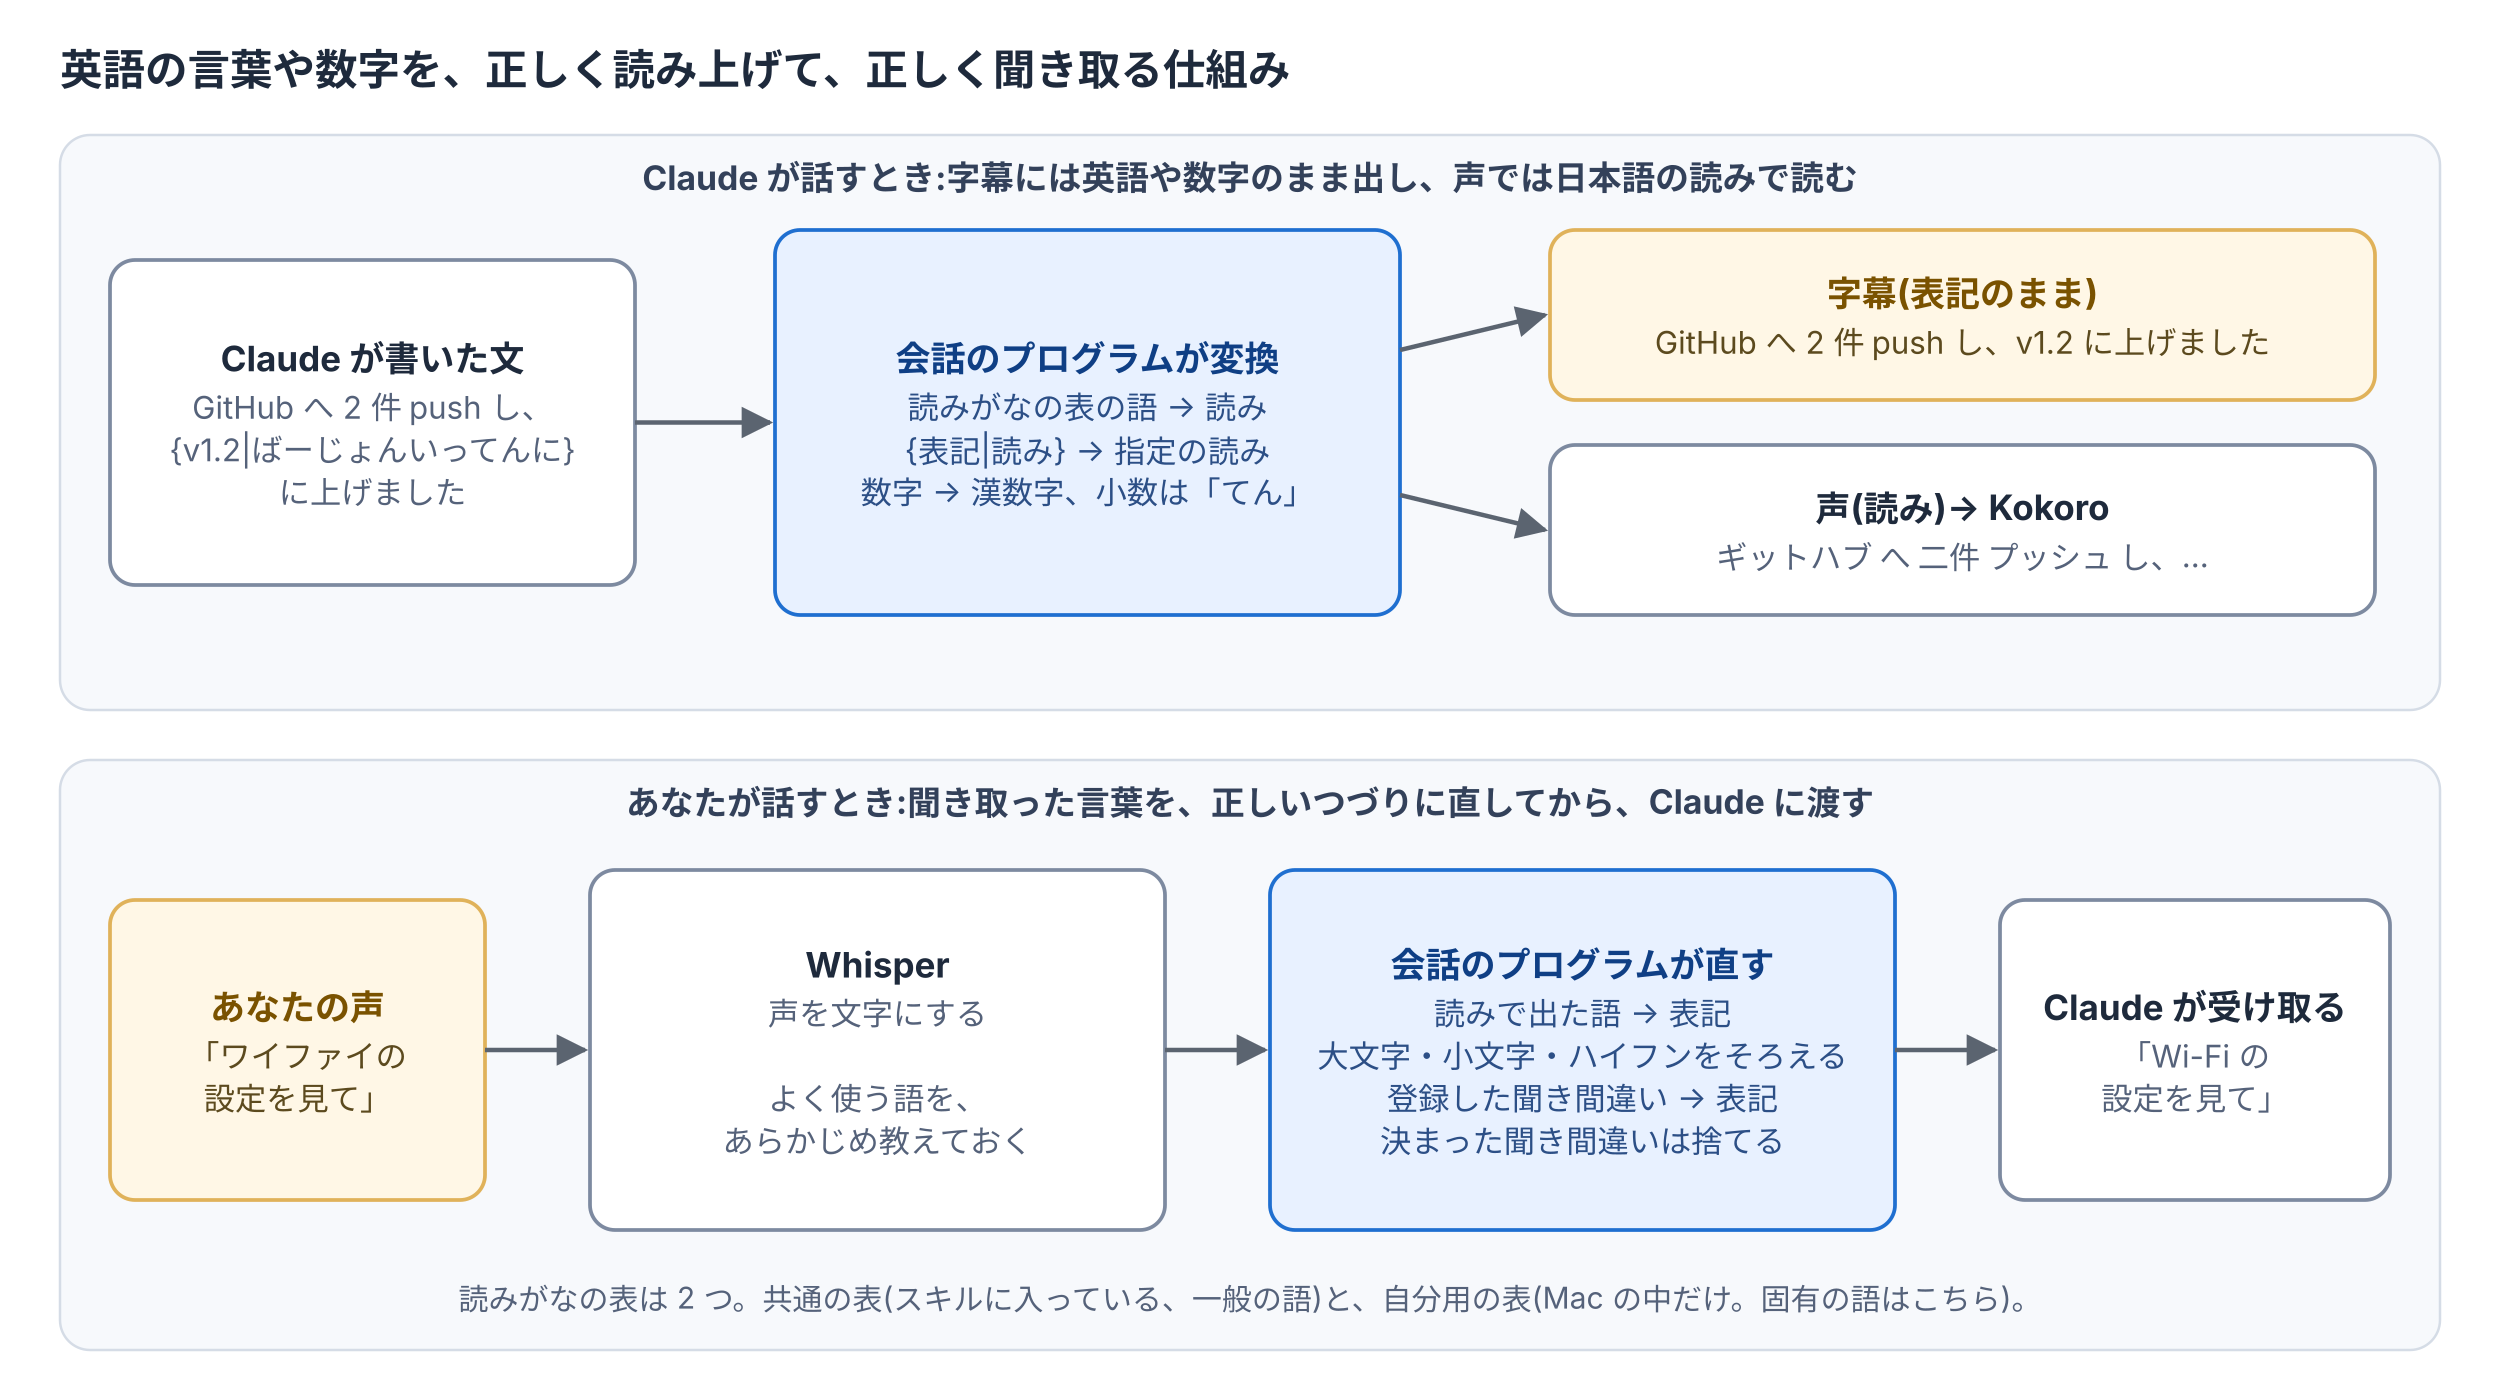
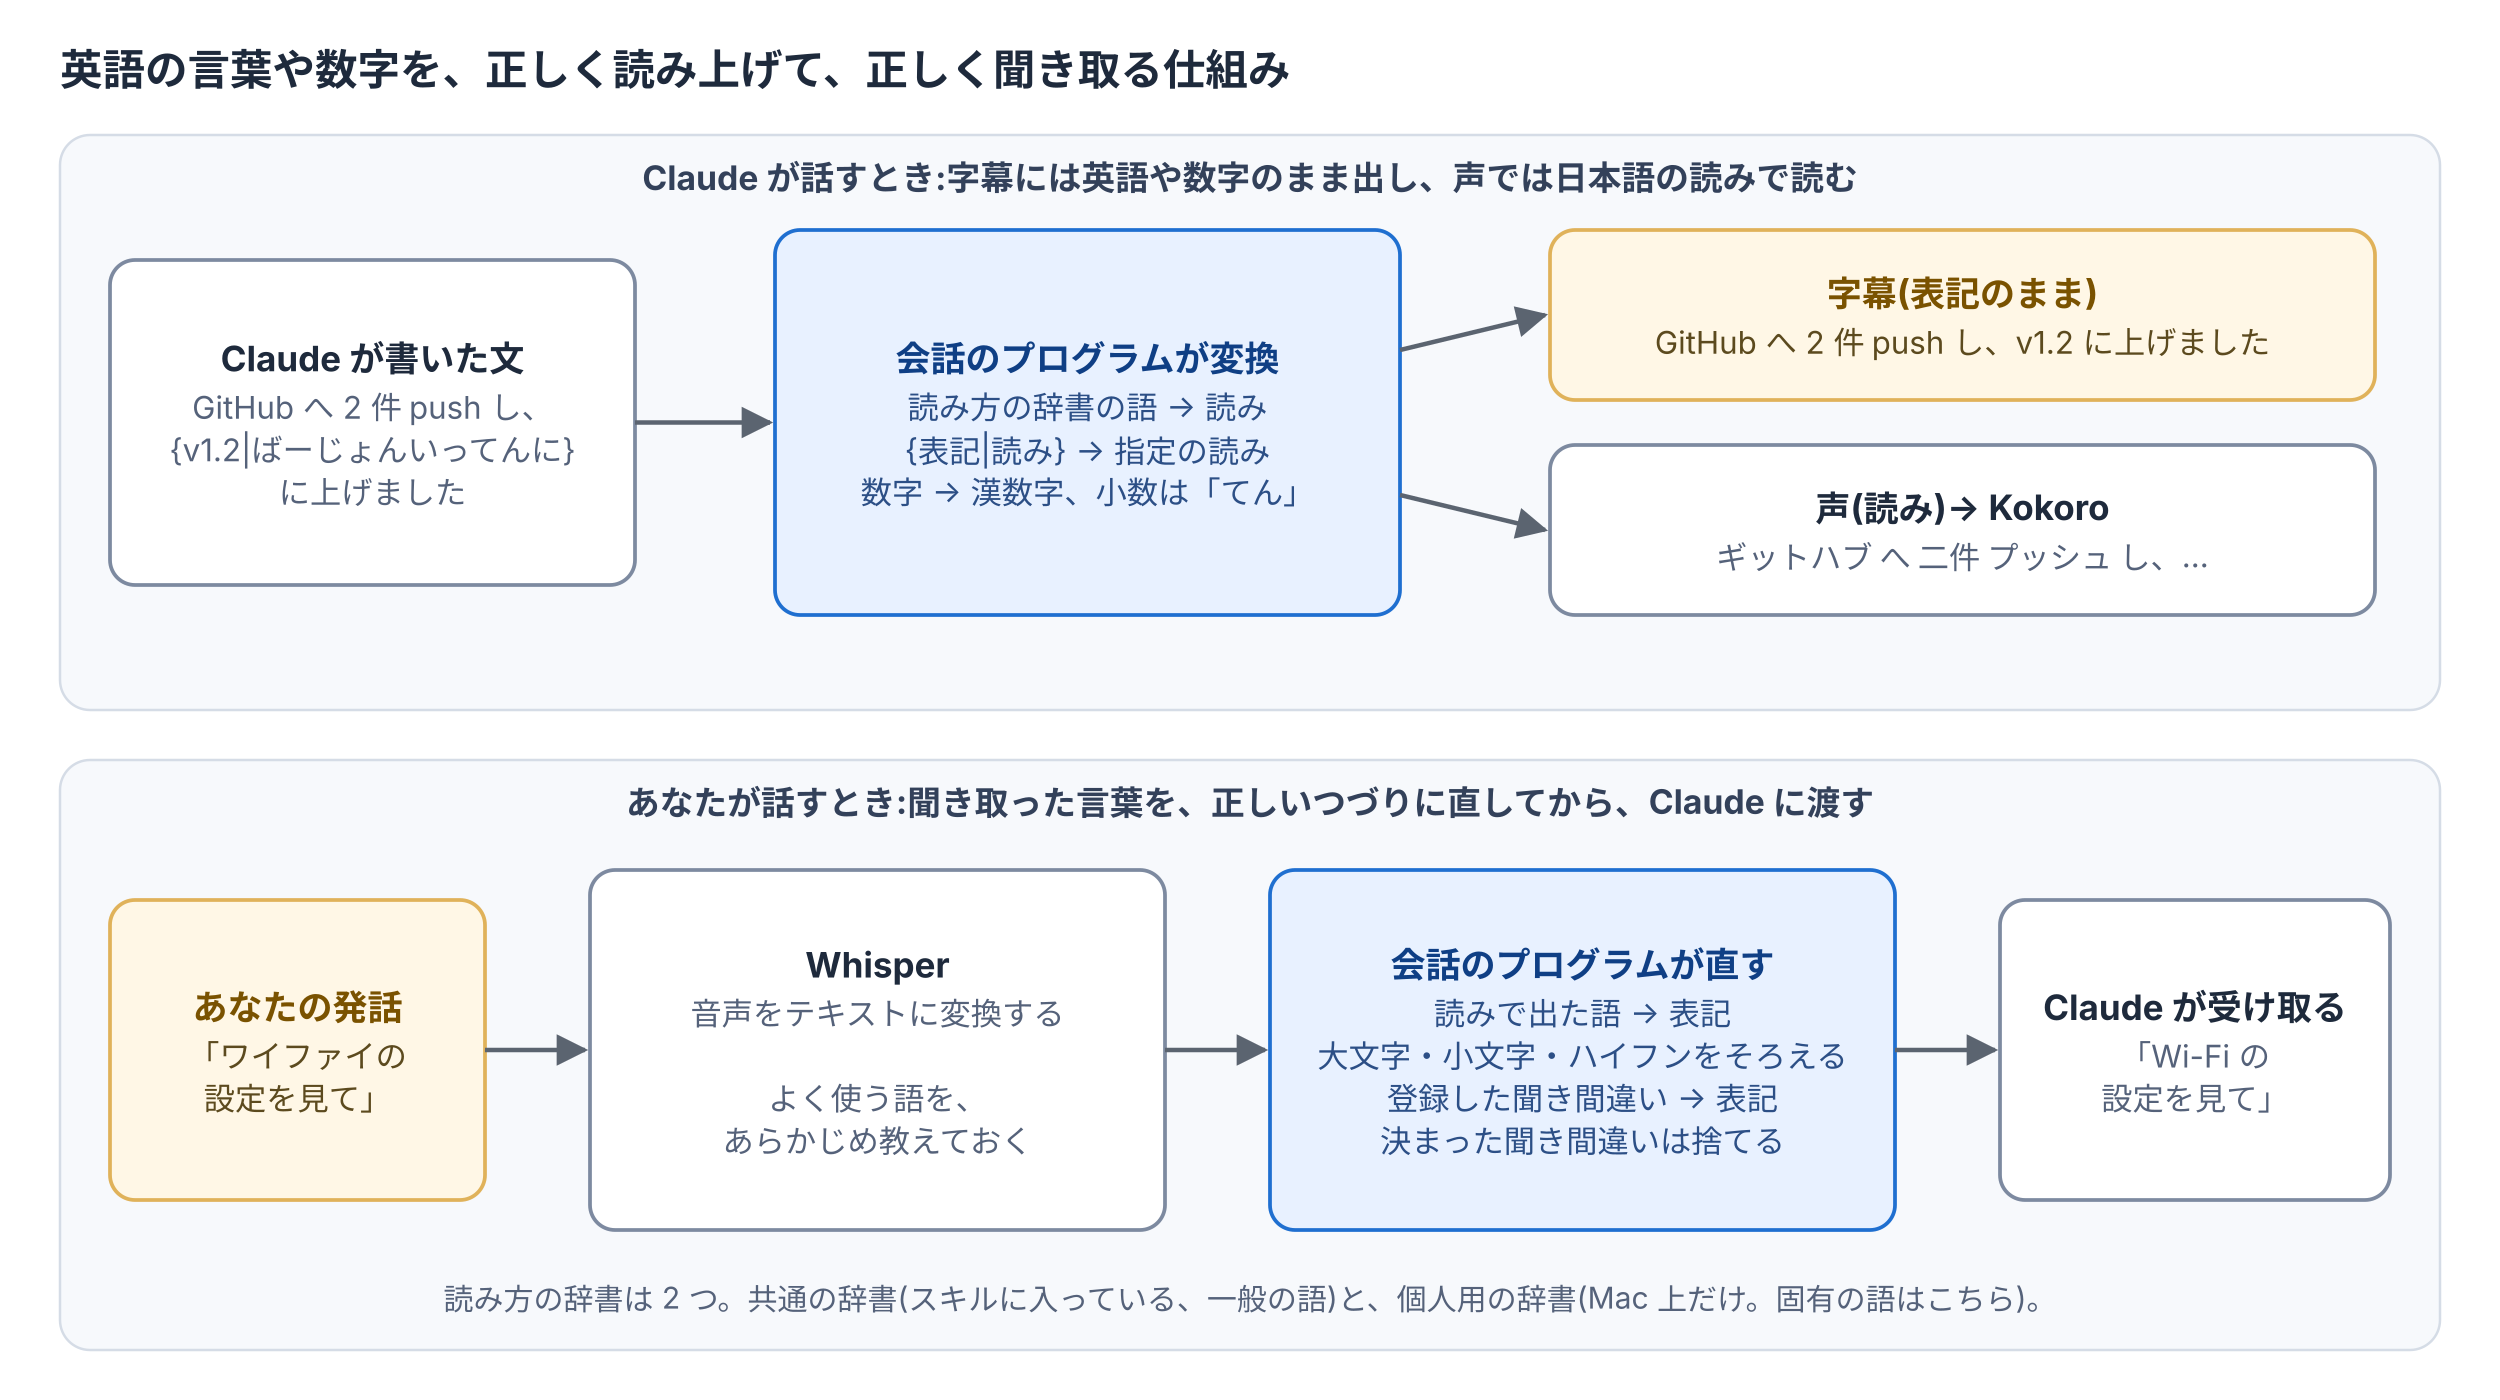
<svg xmlns="http://www.w3.org/2000/svg" viewBox="0 0 1000 560" width="1000" height="560" font-family="-apple-system, 'Hiragino Sans', 'Noto Sans JP', sans-serif">
  <defs>
    <marker id="a" viewBox="0 0 10 10" refX="9" refY="5" markerWidth="7" markerHeight="7" orient="auto-start-reverse">
      <path d="M0,0 L10,5 L0,10 z" fill="context-stroke" />
    </marker>
  </defs>
  <rect x="0" y="0" width="1000" height="560" fill="#ffffff" />
  <text x="24" y="34" font-size="17" fill="#1e2a3c" font-weight="700" text-anchor="start">英語の言葉や数字を、正しく読み上げて、正しく聞き取る仕組み</text>
  <rect x="24" y="54" width="952" height="230" rx="12" fill="#f7f9fc" stroke="#d5dce6" stroke-width="1" />
  <text x="500.0" y="76" font-size="13.5" fill="#33415a" font-weight="700" text-anchor="middle">Claude が話すとき:字幕には英語や数字のまま出し、声では日本語の読みで読む</text>
  <rect x="44" y="104" width="210" height="130" rx="10" fill="#ffffff" stroke="#7d8aa0" stroke-width="1.5" />
  <text x="149.0" y="148.5" font-size="14" fill="#1e2a3c" font-weight="700" text-anchor="middle">Claude が書いた文</text>
  <text x="149.0" y="167.5" font-size="12.5" fill="#55627a" text-anchor="middle">GitHub へ 2 件 push し、</text>
  <text x="149.0" y="184.5" font-size="12.5" fill="#55627a" text-anchor="middle">{v1.2|ばーじょんいってんに}</text>
  <text x="149.0" y="201.5" font-size="12.5" fill="#55627a" text-anchor="middle">に上げました</text>
  <rect x="310" y="92" width="250" height="154" rx="10" fill="#e8f1ff" stroke="#1f6fd0" stroke-width="1.5" />
  <text x="435.0" y="148.5" font-size="14" fill="#0f3f85" font-weight="700" text-anchor="middle">会話のプログラムが変換</text>
-   <text x="435.0" y="167.5" font-size="12.5" fill="#2c4f86" text-anchor="middle">読みがなの表の語 → 読み</text>
+   <text x="435.0" y="167.5" font-size="12.5" fill="#2c4f86" text-anchor="middle">読み方の辞書の語 → 読み</text>
  <text x="435.0" y="184.5" font-size="12.5" fill="#2c4f86" text-anchor="middle">{表記|読み} → 指定の読み</text>
  <text x="435.0" y="201.5" font-size="12.5" fill="#2c4f86" text-anchor="middle">数字 → 漢数字、小数は「てん」</text>
  <rect x="620" y="92" width="330" height="68" rx="10" fill="#fff7e6" stroke="#e0b25a" stroke-width="1.5" />
  <text x="785.0" y="122.5" font-size="14" fill="#7a5200" font-weight="700" text-anchor="middle">字幕(表記のまま)</text>
  <text x="785.0" y="141.5" font-size="12.5" fill="#5c4a1e" text-anchor="middle">GitHub へ 2 件 push し、v1.2 に上げました</text>
  <rect x="620" y="178" width="330" height="68" rx="10" fill="#ffffff" stroke="#7d8aa0" stroke-width="1.5" />
  <text x="785.0" y="208.5" font-size="14" fill="#1e2a3c" font-weight="700" text-anchor="middle">声(読み)→ Kokoro</text>
  <text x="785.0" y="227.5" font-size="12.5" fill="#55627a" text-anchor="middle">ギットハブ へ 二件 プッシュ し、…</text>
  <path d="M254,169 L308,169" fill="none" stroke="#5b6470" stroke-width="1.8" marker-end="url(#a)" />
  <path d="M560,140 L618,126" fill="none" stroke="#5b6470" stroke-width="1.8" marker-end="url(#a)" />
  <path d="M560,198 L618,212" fill="none" stroke="#5b6470" stroke-width="1.8" marker-end="url(#a)" />
  <rect x="24" y="304" width="952" height="236" rx="12" fill="#f7f9fc" stroke="#d5dce6" stroke-width="1" />
  <text x="500.0" y="326" font-size="13.5" fill="#33415a" font-weight="700" text-anchor="middle">あなたが話すとき:聞き取った言葉を、正しいつづりに直してから、Claude に渡す</text>
  <rect x="44" y="360" width="150" height="120" rx="10" fill="#fff7e6" stroke="#e0b25a" stroke-width="1.5" />
-   <text x="119.0" y="408.0" font-size="14" fill="#7a5200" font-weight="700" text-anchor="middle">あなたの声</text>
+   <text x="119.0" y="408.0" font-size="14" fill="#7a5200" font-weight="700" text-anchor="middle">あなたの発話</text>
  <text x="119.0" y="427.0" font-size="12.5" fill="#5c4a1e" text-anchor="middle">「ワイファイの</text>
  <text x="119.0" y="444.0" font-size="12.5" fill="#5c4a1e" text-anchor="middle">設定を見て」</text>
  <rect x="236" y="348" width="230" height="144" rx="10" fill="#ffffff" stroke="#7d8aa0" stroke-width="1.5" />
  <text x="351.0" y="391.0" font-size="14" fill="#1e2a3c" font-weight="700" text-anchor="middle">Whisper</text>
-   <text x="351.0" y="410.0" font-size="12.5" fill="#55627a" text-anchor="middle">声を文字にする</text>
+   <text x="351.0" y="410.0" font-size="12.5" fill="#55627a" text-anchor="middle">音声をテキストに変換する</text>
  <text x="351.0" y="427.0" font-size="12.5" fill="#55627a" text-anchor="middle" />
  <text x="351.0" y="444.0" font-size="12.5" fill="#55627a" text-anchor="middle">よく使う語を、</text>
  <text x="351.0" y="461.0" font-size="12.5" fill="#55627a" text-anchor="middle">あらかじめ教えておく</text>
  <rect x="508" y="348" width="250" height="144" rx="10" fill="#e8f1ff" stroke="#1f6fd0" stroke-width="1.5" />
  <text x="633.0" y="391.0" font-size="14" fill="#0f3f85" font-weight="700" text-anchor="middle">会話のプログラムが直す</text>
  <text x="633.0" y="410.0" font-size="12.5" fill="#2c4f86" text-anchor="middle">読みで出た語 → 表記</text>
  <text x="633.0" y="427.0" font-size="12.5" fill="#2c4f86" text-anchor="middle">大文字・小文字・ハイフンをそろえる</text>
  <text x="633.0" y="444.0" font-size="12.5" fill="#2c4f86" text-anchor="middle">登録した聞き間違い → 表記</text>
  <text x="633.0" y="461.0" font-size="12.5" fill="#2c4f86" text-anchor="middle">決まった聞き間違いは捨てる</text>
  <rect x="800" y="360" width="156" height="120" rx="10" fill="#ffffff" stroke="#7d8aa0" stroke-width="1.5" />
  <text x="878.0" y="408.0" font-size="14" fill="#1e2a3c" font-weight="700" text-anchor="middle">Claude が受け取る</text>
  <text x="878.0" y="427.0" font-size="12.5" fill="#55627a" text-anchor="middle">「Wi-Fi の</text>
  <text x="878.0" y="444.0" font-size="12.5" fill="#55627a" text-anchor="middle">設定を見て」</text>
  <path d="M194,420 L234,420" fill="none" stroke="#5b6470" stroke-width="1.8" marker-end="url(#a)" />
  <path d="M466,420 L506,420" fill="none" stroke="#5b6470" stroke-width="1.8" marker-end="url(#a)" />
  <path d="M758,420 L798,420" fill="none" stroke="#5b6470" stroke-width="1.8" marker-end="url(#a)" />
-   <text x="500" y="524" font-size="12" fill="#55627a" text-anchor="middle">読みがなの表は 2 つ。共通の表(スキルに入っている、一般の語)と、自分用の表(Mac の中だけ。固有の語はこちら)。</text>
+   <text x="500" y="524" font-size="12" fill="#55627a" text-anchor="middle">読み方の辞書は 2 つ。共通の辞書(スキルに入っている、一般の語)と、個人用の辞書(Mac 上だけ。固有の語はこちら)。</text>
</svg>
